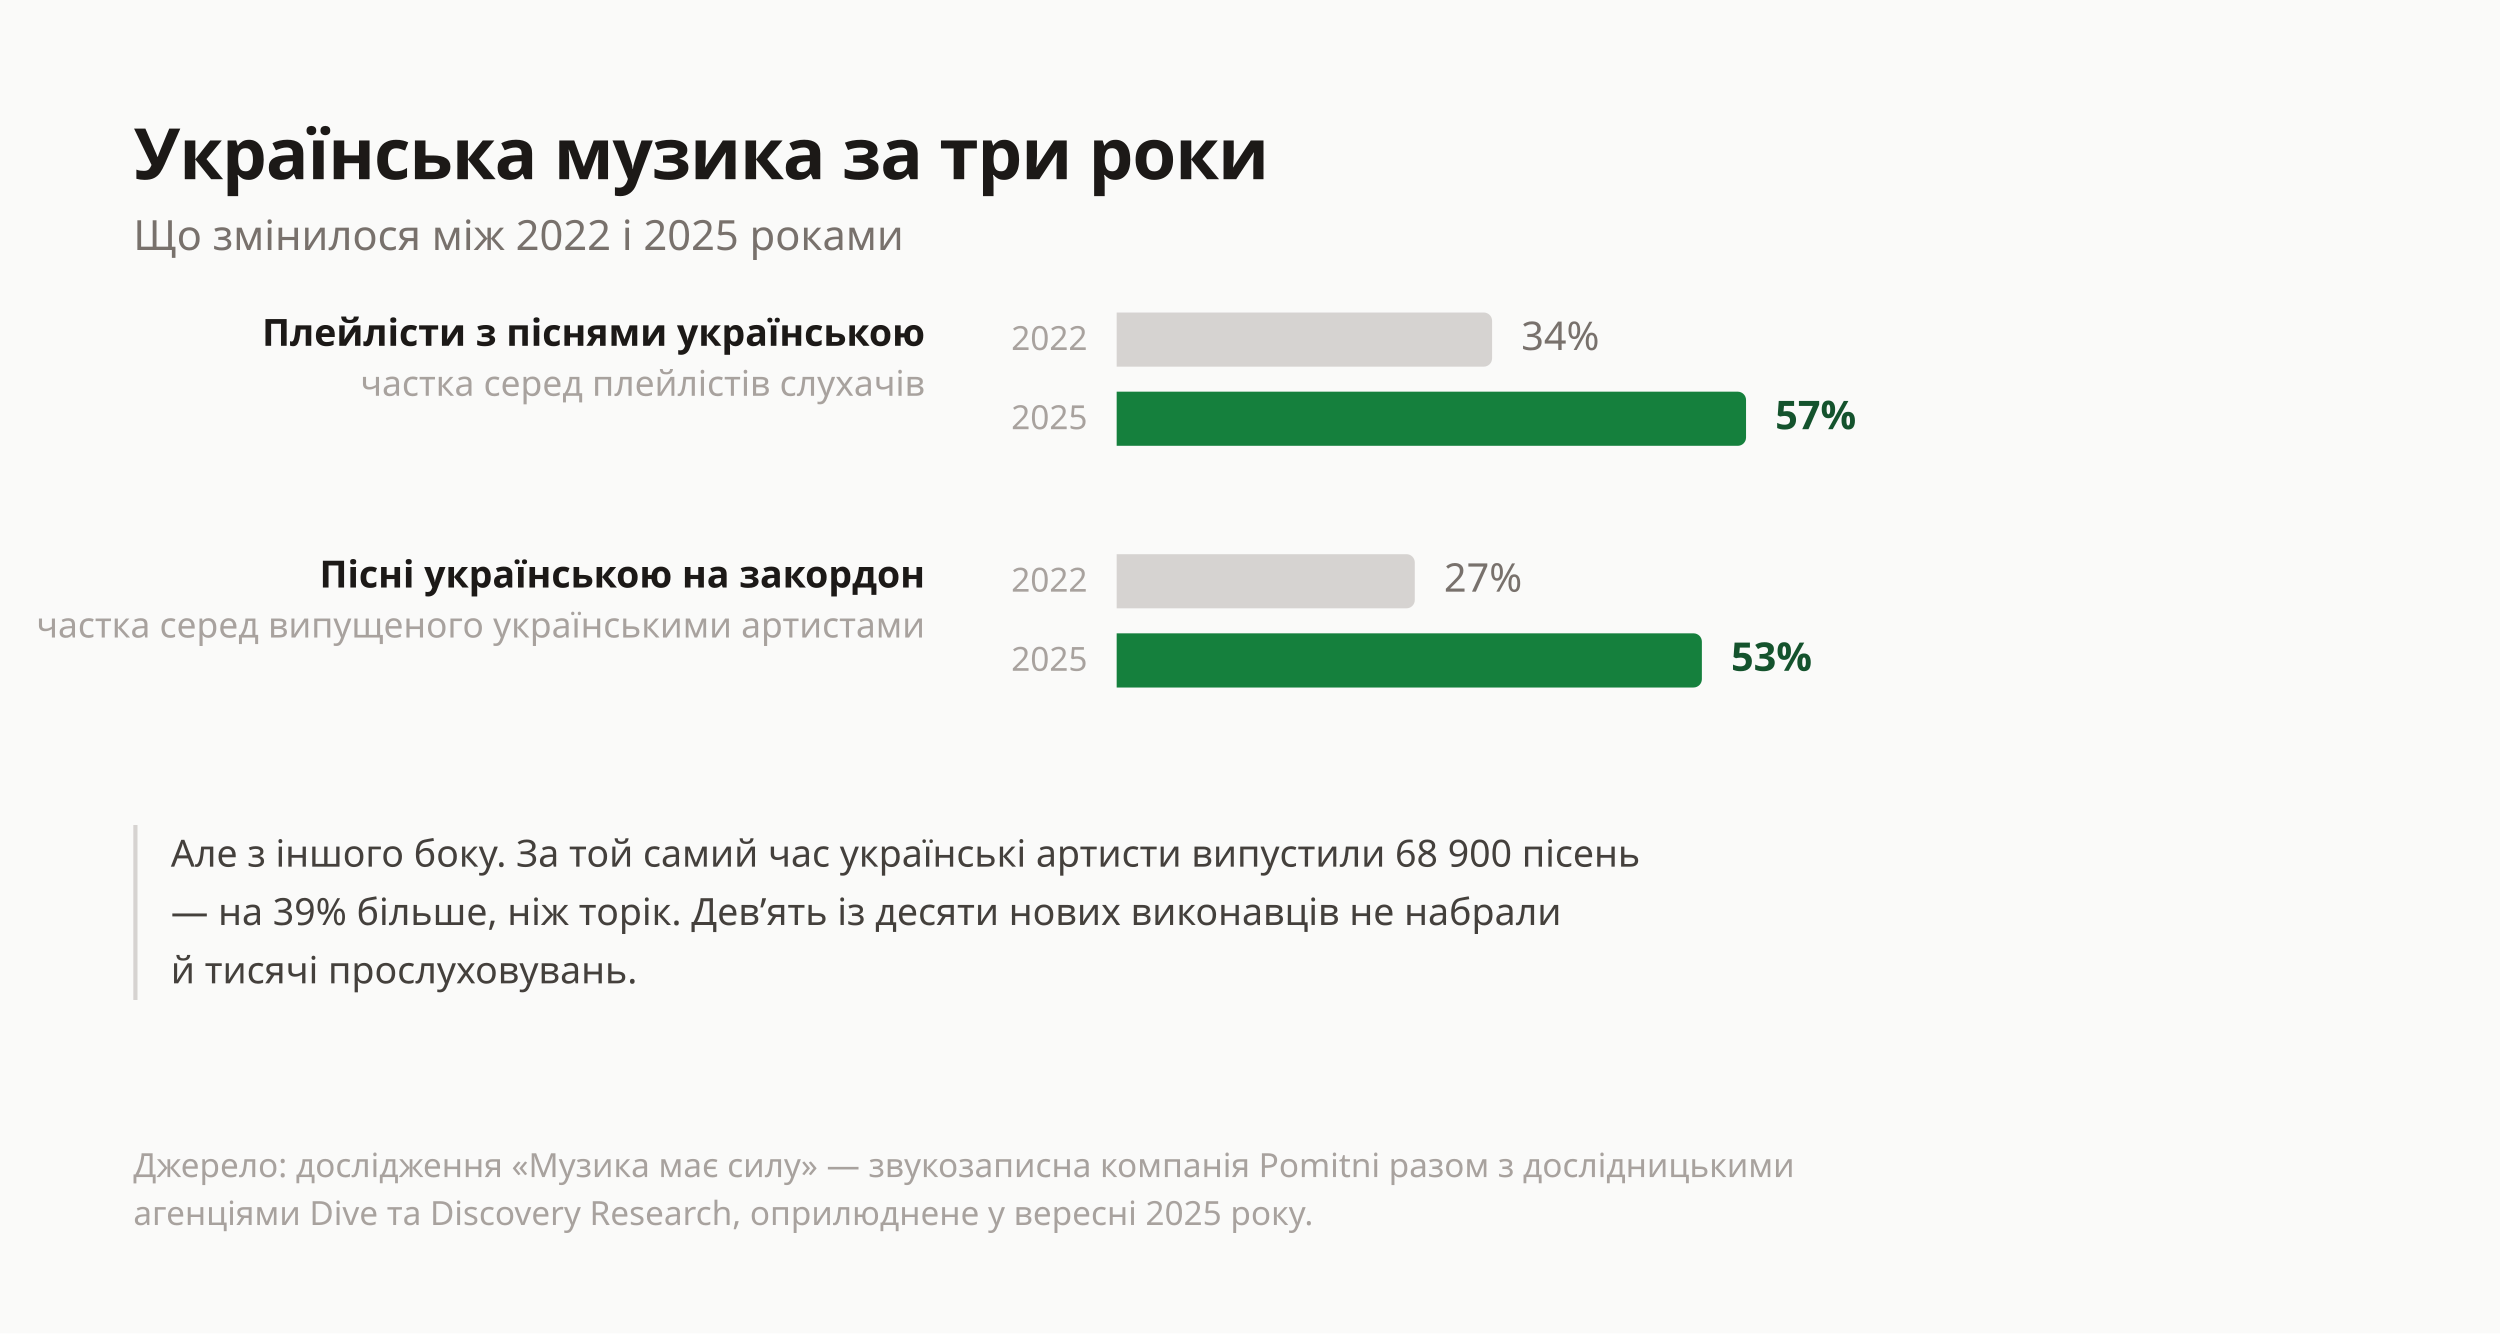
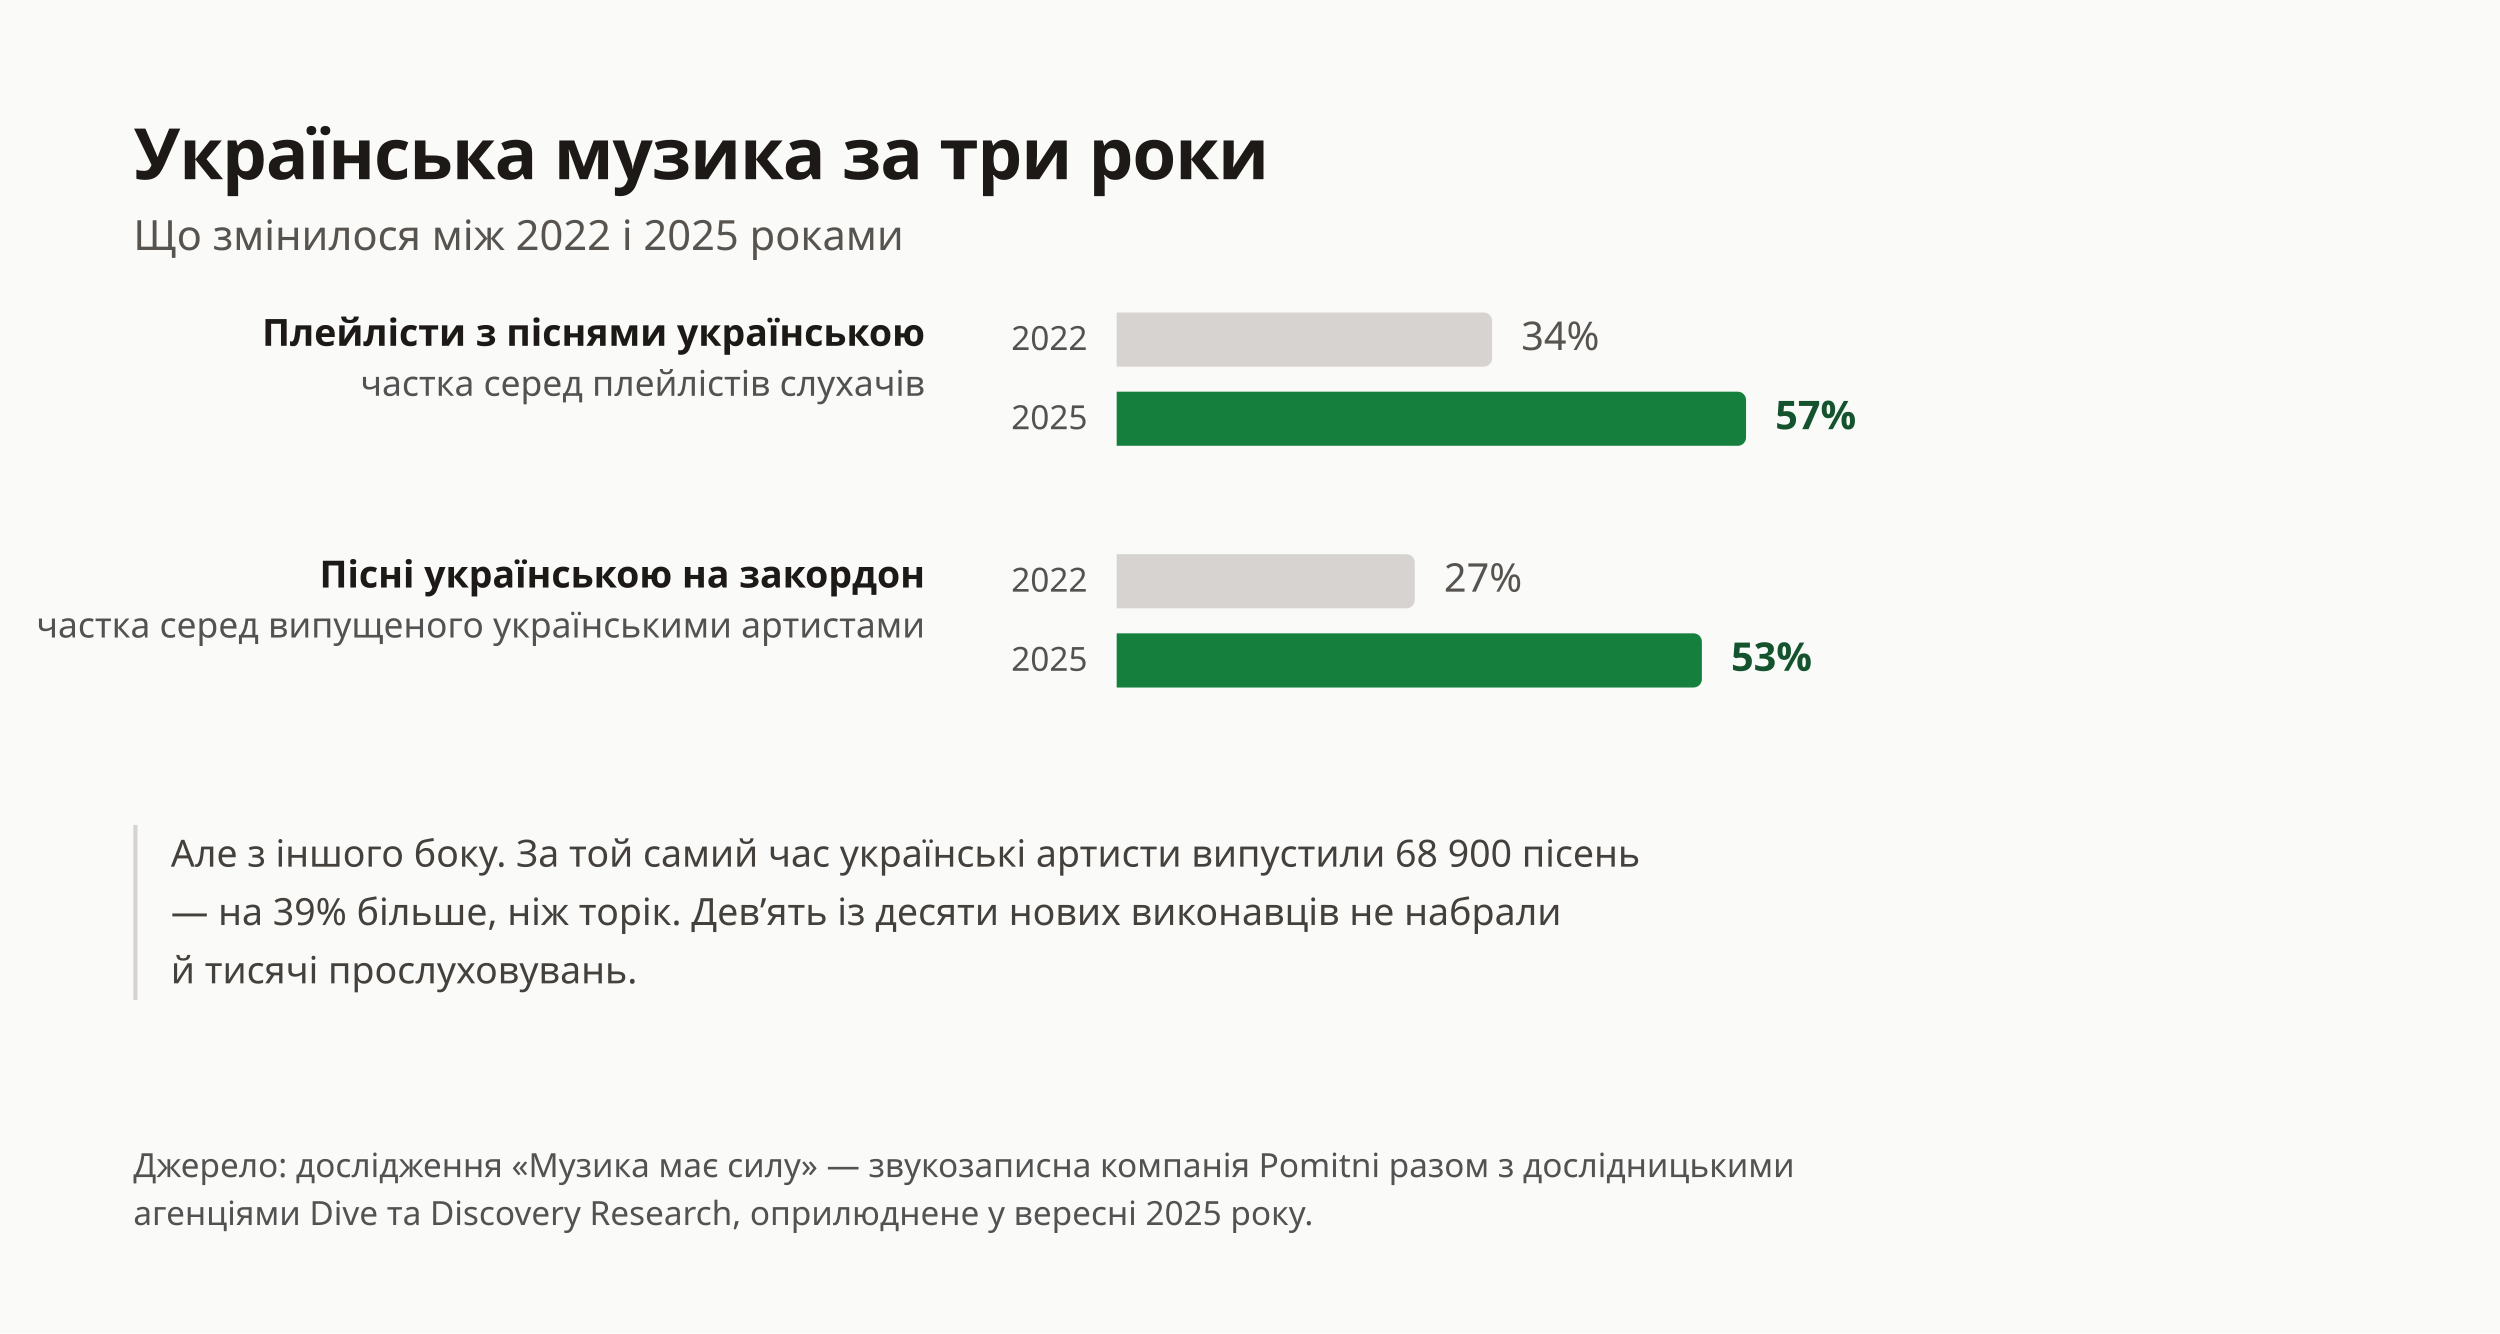
<svg xmlns="http://www.w3.org/2000/svg" viewBox="0 0 1200 640" role="img" aria-label="Дві пари смуг: частка плейлістів з піснями українською зросла з 34% у 2022 році до 57% у 2025-му, а частка українськомовних пісень, які артисти випускають на закордонну аудиторію, — з 27% до 53%" class="m-chart">
  <rect width="1200" height="640" fill="var(--chart-bg, #FAFAF9)" />
  <text x="64" y="86" font-family="'Fixel Text', ui-sans-serif, system-ui, sans-serif" font-size="34" font-weight="800" letter-spacing="-0.5" fill="var(--chart-ink-strong, #1C1917)">Українська музика за три роки</text>
-   <text x="64" y="120" font-family="'Fixel Text', ui-sans-serif, system-ui, sans-serif" font-size="20" fill="var(--chart-ink-soft, #78716C)">Що змінилося між 2022 і 2025 роками</text>
+   <text x="64" y="120" font-family="'Fixel Text', ui-sans-serif, system-ui, sans-serif" font-size="20" fill="var(--chart-ink-soft, #57534E)">Що змінилося між 2022 і 2025 роками</text>
  <g>
    <text x="444" y="166" font-family="'Fixel Text', ui-sans-serif, system-ui, sans-serif" font-size="18" font-weight="700" fill="var(--chart-ink-strong, #1C1917)" text-anchor="end">Плейлісти з піснями українською</text>
-     <text x="444" y="190" font-family="'Fixel Text', ui-sans-serif, system-ui, sans-serif" font-size="17" font-weight="400" fill="var(--chart-ink-faint, #A8A29E)" text-anchor="end">частка серед плейлістів слухачів</text>
+     <text x="444" y="190" font-family="'Fixel Text', ui-sans-serif, system-ui, sans-serif" font-size="17" font-weight="400" fill="var(--chart-ink-faint, #525252)" text-anchor="end">частка серед плейлістів слухачів</text>
    <g>
-       <text x="522" y="168" font-family="'Fixel Text', ui-sans-serif, system-ui, sans-serif" font-size="16" font-weight="400" fill="var(--chart-ink-faint, #A8A29E)" text-anchor="end" style="font-variant-numeric:tabular-nums">2022</text>
+       <text x="522" y="168" font-family="'Fixel Text', ui-sans-serif, system-ui, sans-serif" font-size="16" font-weight="400" fill="var(--chart-ink-faint, #525252)" text-anchor="end" style="font-variant-numeric:tabular-nums">2022</text>
      <path d="M536 150 H712.2 A4 4 0 0 1 716.2 154 V172 A4 4 0 0 1 712.2 176 H536 Z" fill="var(--chart-neutral, #D6D3D1)" />
-       <text x="730.2" y="168" font-family="'Fixel Text', ui-sans-serif, system-ui, sans-serif" font-size="19" font-weight="500" fill="var(--chart-ink-soft, #78716C)" text-anchor="start" style="font-variant-numeric:tabular-nums">34%</text>
+       <text x="730.2" y="168" font-family="'Fixel Text', ui-sans-serif, system-ui, sans-serif" font-size="19" font-weight="500" fill="var(--chart-ink-soft, #57534E)" text-anchor="start" style="font-variant-numeric:tabular-nums">34%</text>
    </g>
    <g>
-       <text x="522" y="206" font-family="'Fixel Text', ui-sans-serif, system-ui, sans-serif" font-size="16" font-weight="400" fill="var(--chart-ink-faint, #A8A29E)" text-anchor="end" style="font-variant-numeric:tabular-nums">2025</text>
+       <text x="522" y="206" font-family="'Fixel Text', ui-sans-serif, system-ui, sans-serif" font-size="16" font-weight="400" fill="var(--chart-ink-faint, #525252)" text-anchor="end" style="font-variant-numeric:tabular-nums">2025</text>
      <path d="M536 188 H834.1 A4 4 0 0 1 838.1 192 V210 A4 4 0 0 1 834.1 214 H536 Z" fill="var(--chart-ua, #15803D)" />
      <text x="852.1" y="206" font-family="'Fixel Text', ui-sans-serif, system-ui, sans-serif" font-size="19" font-weight="700" fill="var(--chart-ua-label, #14532D)" text-anchor="start" style="font-variant-numeric:tabular-nums">57%</text>
    </g>
  </g>
  <g>
    <text x="444" y="282" font-family="'Fixel Text', ui-sans-serif, system-ui, sans-serif" font-size="18" font-weight="700" fill="var(--chart-ink-strong, #1C1917)" text-anchor="end">Пісні українською на закордон</text>
-     <text x="444" y="306" font-family="'Fixel Text', ui-sans-serif, system-ui, sans-serif" font-size="17" font-weight="400" fill="var(--chart-ink-faint, #A8A29E)" text-anchor="end">частка серед випущеного українськими артистами</text>
+     <text x="444" y="306" font-family="'Fixel Text', ui-sans-serif, system-ui, sans-serif" font-size="17" font-weight="400" fill="var(--chart-ink-faint, #525252)" text-anchor="end">частка серед випущеного українськими артистами</text>
    <g>
-       <text x="522" y="284" font-family="'Fixel Text', ui-sans-serif, system-ui, sans-serif" font-size="16" font-weight="400" fill="var(--chart-ink-faint, #A8A29E)" text-anchor="end" style="font-variant-numeric:tabular-nums">2022</text>
+       <text x="522" y="284" font-family="'Fixel Text', ui-sans-serif, system-ui, sans-serif" font-size="16" font-weight="400" fill="var(--chart-ink-faint, #525252)" text-anchor="end" style="font-variant-numeric:tabular-nums">2022</text>
      <path d="M536 266 H675.1 A4 4 0 0 1 679.1 270 V288 A4 4 0 0 1 675.1 292 H536 Z" fill="var(--chart-neutral, #D6D3D1)" />
-       <text x="693.1" y="284" font-family="'Fixel Text', ui-sans-serif, system-ui, sans-serif" font-size="19" font-weight="500" fill="var(--chart-ink-soft, #78716C)" text-anchor="start" style="font-variant-numeric:tabular-nums">27%</text>
+       <text x="693.1" y="284" font-family="'Fixel Text', ui-sans-serif, system-ui, sans-serif" font-size="19" font-weight="500" fill="var(--chart-ink-soft, #57534E)" text-anchor="start" style="font-variant-numeric:tabular-nums">27%</text>
    </g>
    <g>
-       <text x="522" y="322" font-family="'Fixel Text', ui-sans-serif, system-ui, sans-serif" font-size="16" font-weight="400" fill="var(--chart-ink-faint, #A8A29E)" text-anchor="end" style="font-variant-numeric:tabular-nums">2025</text>
+       <text x="522" y="322" font-family="'Fixel Text', ui-sans-serif, system-ui, sans-serif" font-size="16" font-weight="400" fill="var(--chart-ink-faint, #525252)" text-anchor="end" style="font-variant-numeric:tabular-nums">2025</text>
      <path d="M536 304 H812.9 A4 4 0 0 1 816.9 308 V326 A4 4 0 0 1 812.9 330 H536 Z" fill="var(--chart-ua, #15803D)" />
      <text x="830.9" y="322" font-family="'Fixel Text', ui-sans-serif, system-ui, sans-serif" font-size="19" font-weight="700" fill="var(--chart-ua-label, #14532D)" text-anchor="start" style="font-variant-numeric:tabular-nums">53%</text>
    </g>
  </g>
  <rect x="64" y="396" width="2" height="84" fill="var(--chart-neutral, #D6D3D1)" />
  <text x="82" y="416" font-family="'Fixel Text', ui-sans-serif, system-ui, sans-serif" font-size="18" font-weight="400" fill="var(--chart-ink, #44403C)" text-anchor="start">Але з іншого боку. За той самий час українські артисти випустили 68 900 пісень</text>
  <text x="82" y="444" font-family="'Fixel Text', ui-sans-serif, system-ui, sans-serif" font-size="18" font-weight="400" fill="var(--chart-ink, #44403C)" text-anchor="start">— на 39% більше, ніж торік. Девʼять із десяти нових виконавців не набрали</text>
  <text x="82" y="472" font-family="'Fixel Text', ui-sans-serif, system-ui, sans-serif" font-size="18" font-weight="400" fill="var(--chart-ink, #44403C)" text-anchor="start">й тисячі прослуховувань.</text>
-   <text x="64" y="565" font-family="'Fixel Text', ui-sans-serif, system-ui, sans-serif" font-size="16" fill="var(--chart-ink-faint, #A8A29E)">Джерело: дослідження «Музика має силу» — звукозаписна компанія Pomitni разом з дослідницькими</text>
-   <text x="64" y="588" font-family="'Fixel Text', ui-sans-serif, system-ui, sans-serif" font-size="16" fill="var(--chart-ink-faint, #A8A29E)">агенціями Dive та Discovery Research, оприлюднене у вересні 2025 року.</text>
+   <text x="64" y="565" font-family="'Fixel Text', ui-sans-serif, system-ui, sans-serif" font-size="16" fill="var(--chart-ink-faint, #525252)">Джерело: дослідження «Музика має силу» — звукозаписна компанія Pomitni разом з дослідницькими</text>
+   <text x="64" y="588" font-family="'Fixel Text', ui-sans-serif, system-ui, sans-serif" font-size="16" fill="var(--chart-ink-faint, #525252)">агенціями Dive та Discovery Research, оприлюднене у вересні 2025 року.</text>
</svg>
